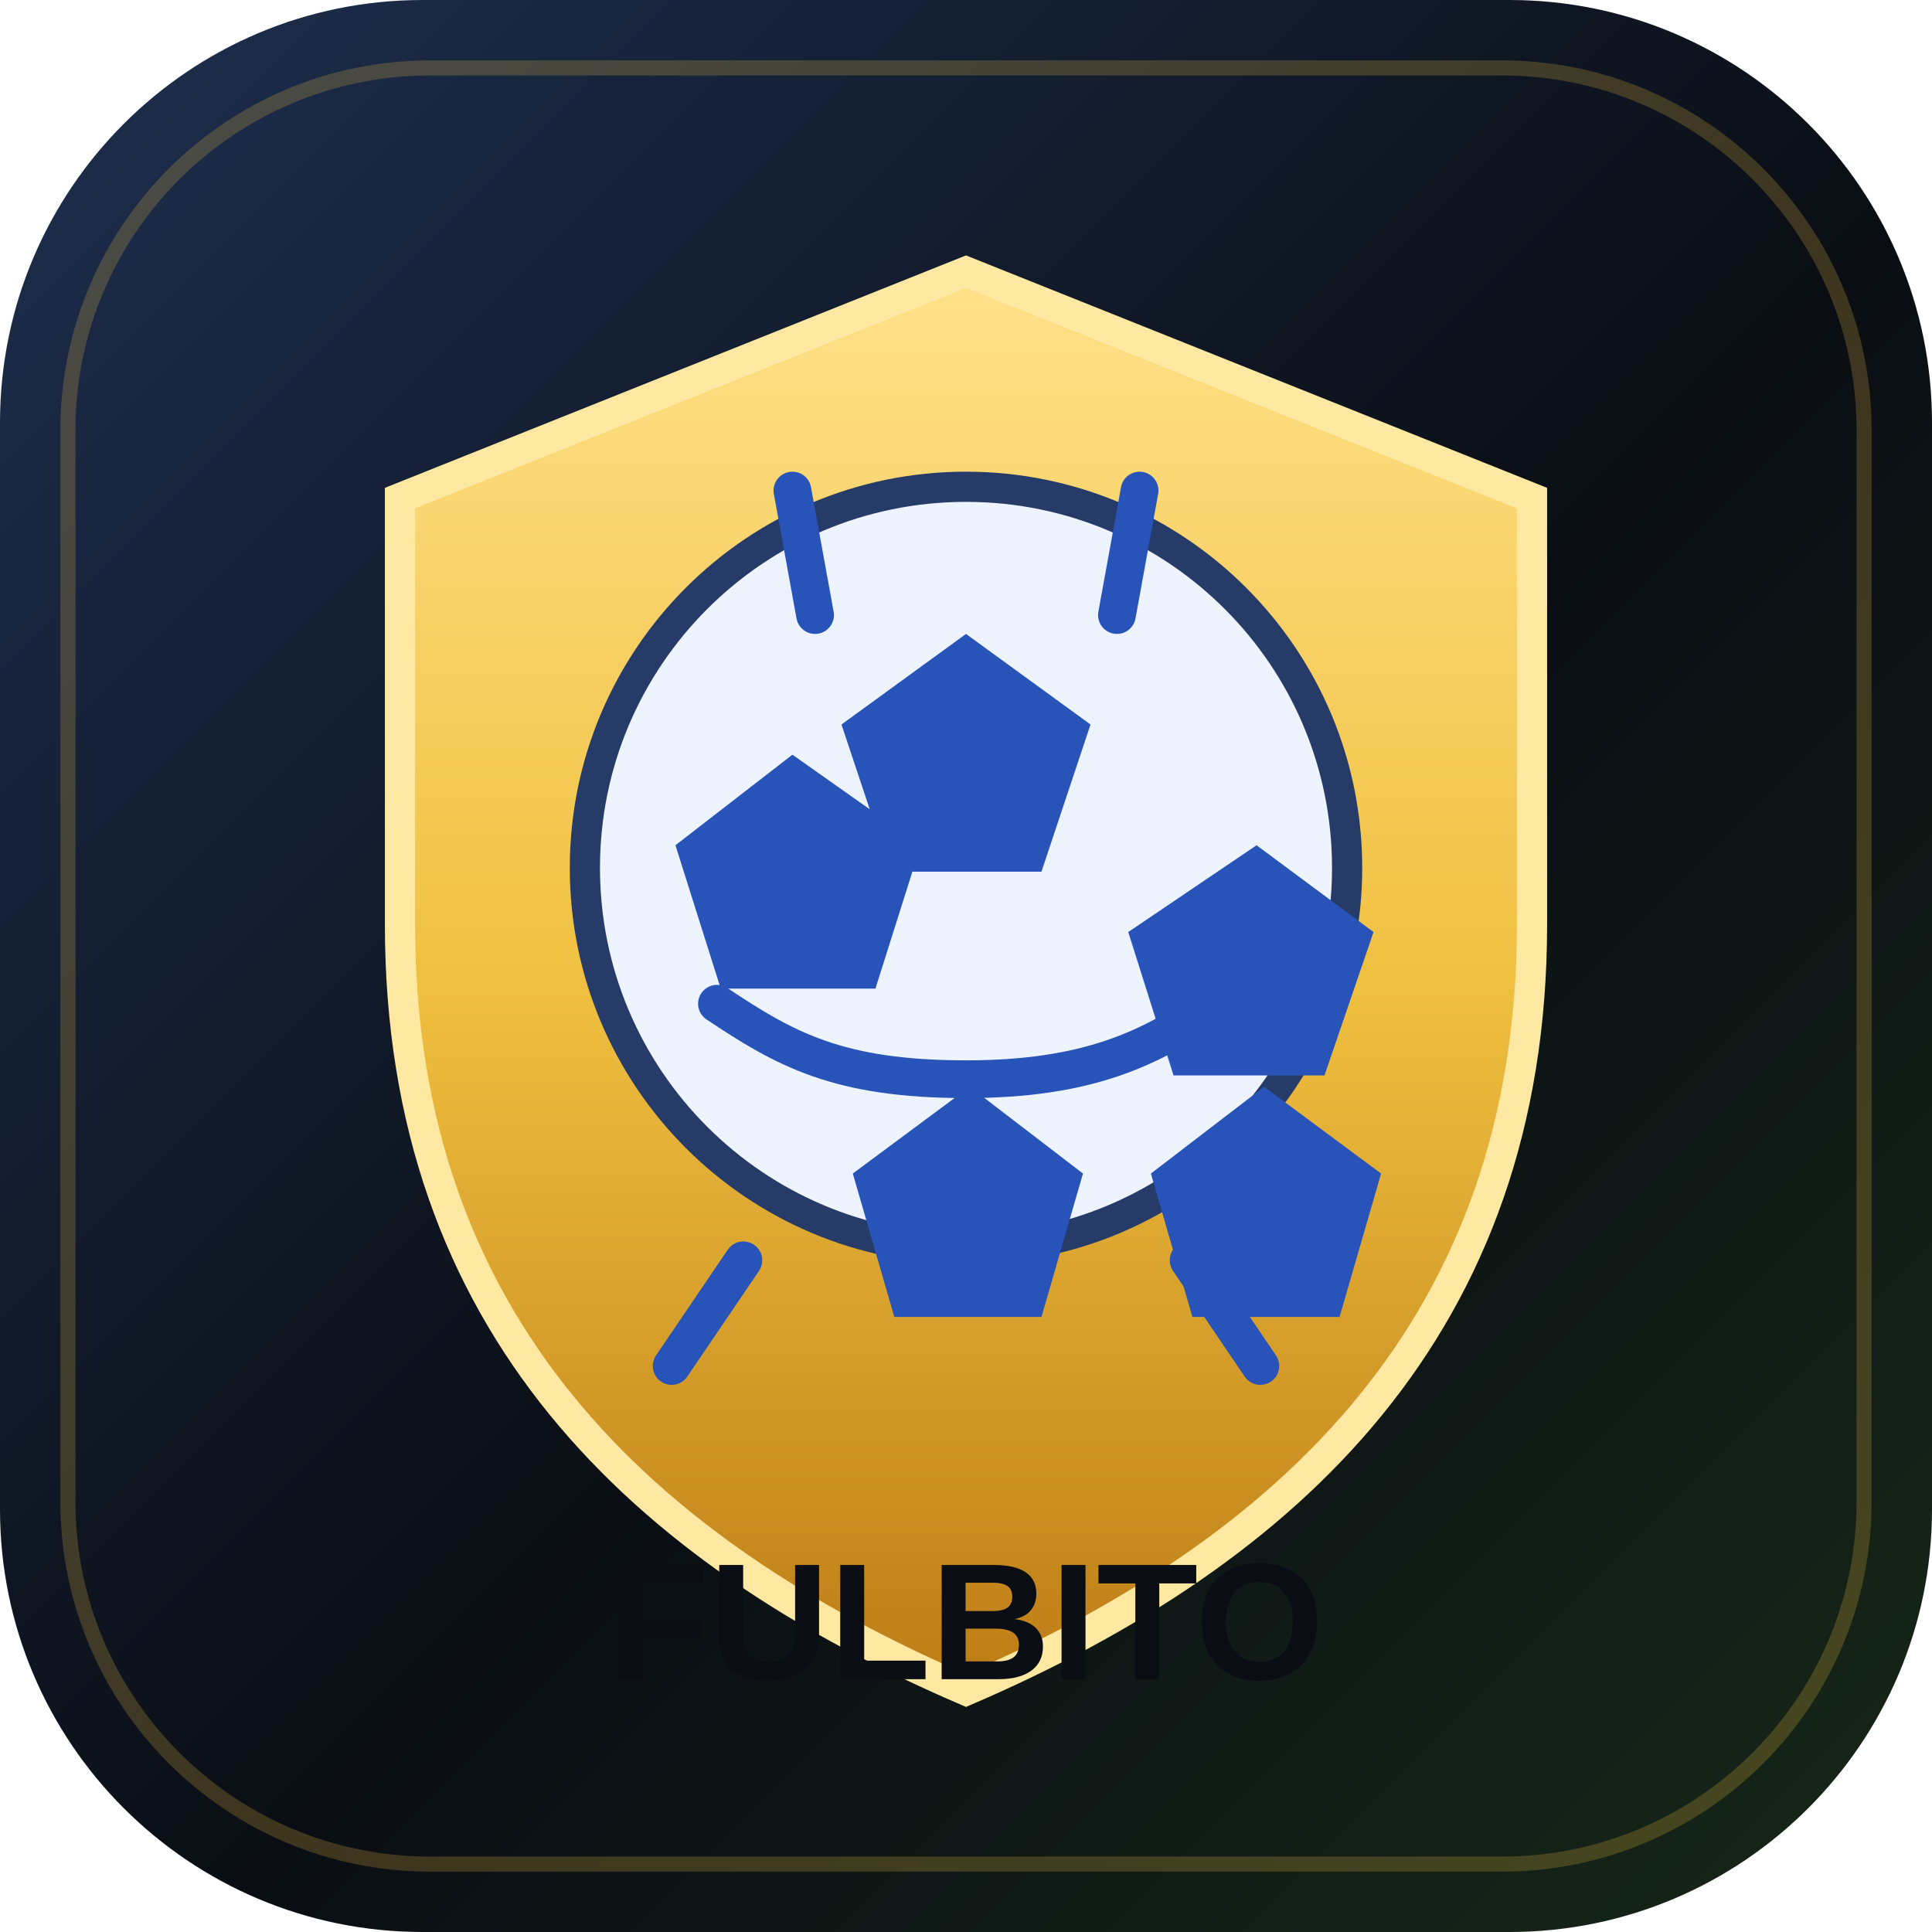
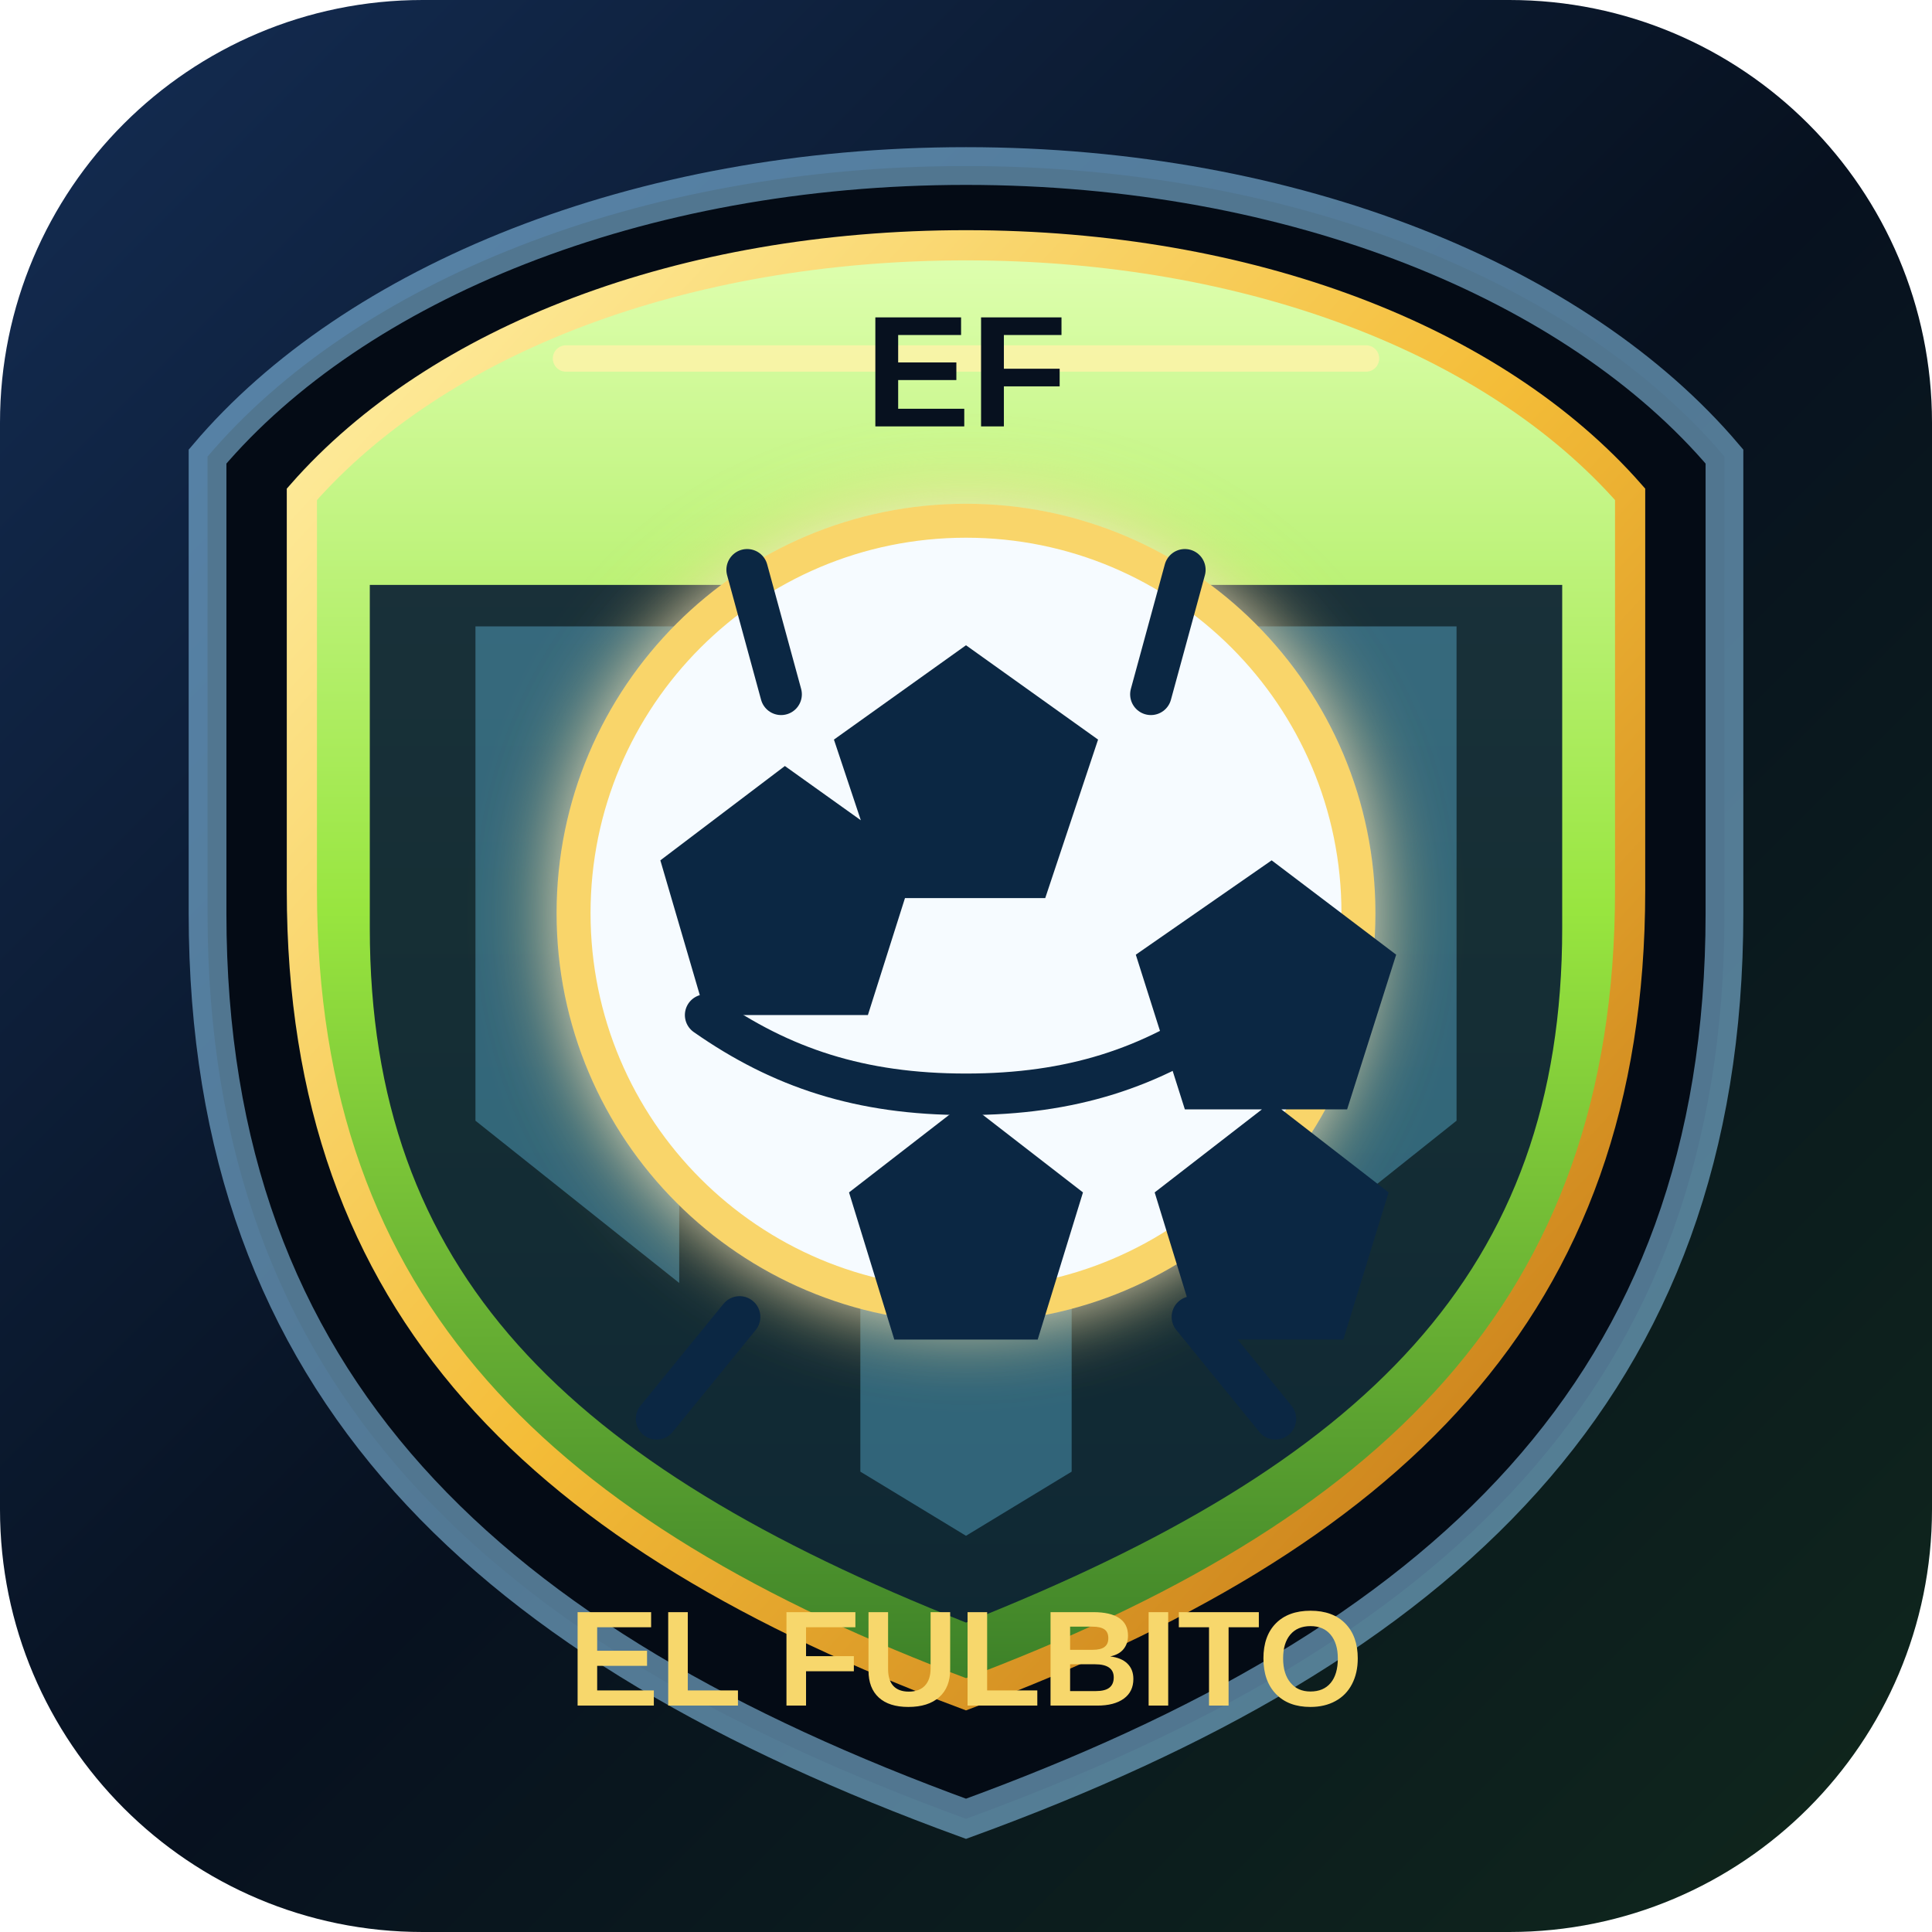
<svg xmlns="http://www.w3.org/2000/svg" viewBox="0 0 512 512">
  <defs>
-     <linearGradient id="g" x1="0" y1="0" x2="1" y2="1">
-       <stop offset="0" stop-color="#1e2f50" />
-       <stop offset="0.55" stop-color="#0a0e14" />
-       <stop offset="1" stop-color="#172818" />
+     <linearGradient id="night" x1="0" y1="0" x2="1" y2="1">
+       <stop stop-color="#142d54" />
+       <stop offset=".52" stop-color="#07111f" />
+       <stop offset="1" stop-color="#10281c" />
    </linearGradient>
-     <linearGradient id="gold" x1="0" y1="0" x2="0" y2="1">
-       <stop stop-color="#ffe18a" />
-       <stop offset="0.5" stop-color="#f0c040" />
-       <stop offset="1" stop-color="#bd7d16" />
+     <linearGradient id="shield" x1="0" y1="0" x2="0" y2="1">
+       <stop stop-color="#dfffb0" />
+       <stop offset=".46" stop-color="#98e53f" />
+       <stop offset="1" stop-color="#3b7f28" />
    </linearGradient>
+     <linearGradient id="gold" x1="0" y1="0" x2="1" y2="1">
+       <stop stop-color="#fff1a8" />
+       <stop offset=".5" stop-color="#f4bd38" />
+       <stop offset="1" stop-color="#be6f13" />
+     </linearGradient>
+     <filter id="glow" x="-35%" y="-35%" width="170%" height="170%">
+       <feGaussianBlur stdDeviation="10" result="b" />
+       <feMerge>
+         <feMergeNode in="b" />
+         <feMergeNode in="SourceGraphic" />
+       </feMerge>
+     </filter>
  </defs>
-   <rect width="512" height="512" rx="112" fill="url(#g)" />
-   <rect x="18" y="18" width="476" height="476" rx="96" fill="none" stroke="#f0c040" stroke-opacity=".22" stroke-width="4" />
-   <path d="M256 72 406 132v113c0 106-64 166-150 203C170 411 106 351 106 245V132z" fill="url(#gold)" stroke="#ffe8a1" stroke-width="8" />
-   <circle cx="256" cy="230" r="101" fill="#eef4ff" stroke="#263b67" stroke-width="8" />
-   <path d="m256 168 33 24-13 39h-40l-13-39zm-77 56 31-24 34 24-12 38h-41zm154 0 31 23-13 38h-40l-12-38zm-107 87 31-23 30 23-11 38h-39zm79 0 30-23 31 23-11 38h-39z" fill="#2853b8" />
-   <path d="M190 266c18 12 32 20 66 20 32 0 49-8 66-20M216 163l-6-33m86 33 6-33M197 334l-19 28m137-28 19 28" fill="none" stroke="#2853b8" stroke-width="10" stroke-linecap="round" />
-   <text x="256" y="445" fill="#0a0e14" font-family="Arial Black,Arial,sans-serif" font-size="44" font-weight="900" text-anchor="middle">FULBITO</text>
+   <rect width="512" height="512" rx="112" fill="url(#night)" />
+   <path d="M256 44c87 0 162 31 201 77v121c0 126-75 194-201 240C130 436 55 368 55 242V121c39-46 114-77 201-77Z" fill="#040b15" stroke="#90cdf6" stroke-opacity=".55" stroke-width="10" />
+   <path d="M256 65c75 0 140 25 176 66v105c0 111-64 171-176 213C144 407 80 347 80 236V131c36-41 101-66 176-66Z" fill="url(#shield)" stroke="url(#gold)" stroke-width="8" />
+   <path d="M98 155h316v91c0 91-52 142-158 184C150 388 98 337 98 246Z" fill="#0b2034" opacity=".92" />
+   <path d="M126 166h54v174l-54-43zm102 0h56v224l-28 17-28-17zm104 0h54v131l-54 43z" fill="#70d6ff" opacity=".34" />
+   <circle cx="256" cy="242" r="104" fill="#f6fbff" stroke="#f9d56b" stroke-width="9" filter="url(#glow)" />
+   <path d="m256 171 35 25-14 42h-42l-14-42zm-81 57 33-25 35 25-13 41h-43zm162 0 33 25-13 41h-43l-13-41zm-112 88 31-24 31 24-12 39h-38zm81 0 31-24 31 24-12 39h-38z" fill="#0b2743" />
+   <path d="M187 269c20 14 41 21 69 21s49-7 69-21M207 184l-9-33m107 33 9-33M196 349l-22 27m142-27 22 27" fill="none" stroke="#0b2743" stroke-width="11" stroke-linecap="round" />
+   <path d="M150 95h212" stroke="#fff3a8" stroke-width="7" stroke-linecap="round" opacity=".82" />
+   <text x="256" y="113" fill="#07111f" font-family="Arial Black,Arial,sans-serif" font-size="42" font-weight="900" text-anchor="middle">EF</text>
+   <text x="256" y="452" fill="#f7d76c" font-family="Arial Black,Arial,sans-serif" font-size="36" font-weight="900" text-anchor="middle">EL FULBITO</text>
</svg>
